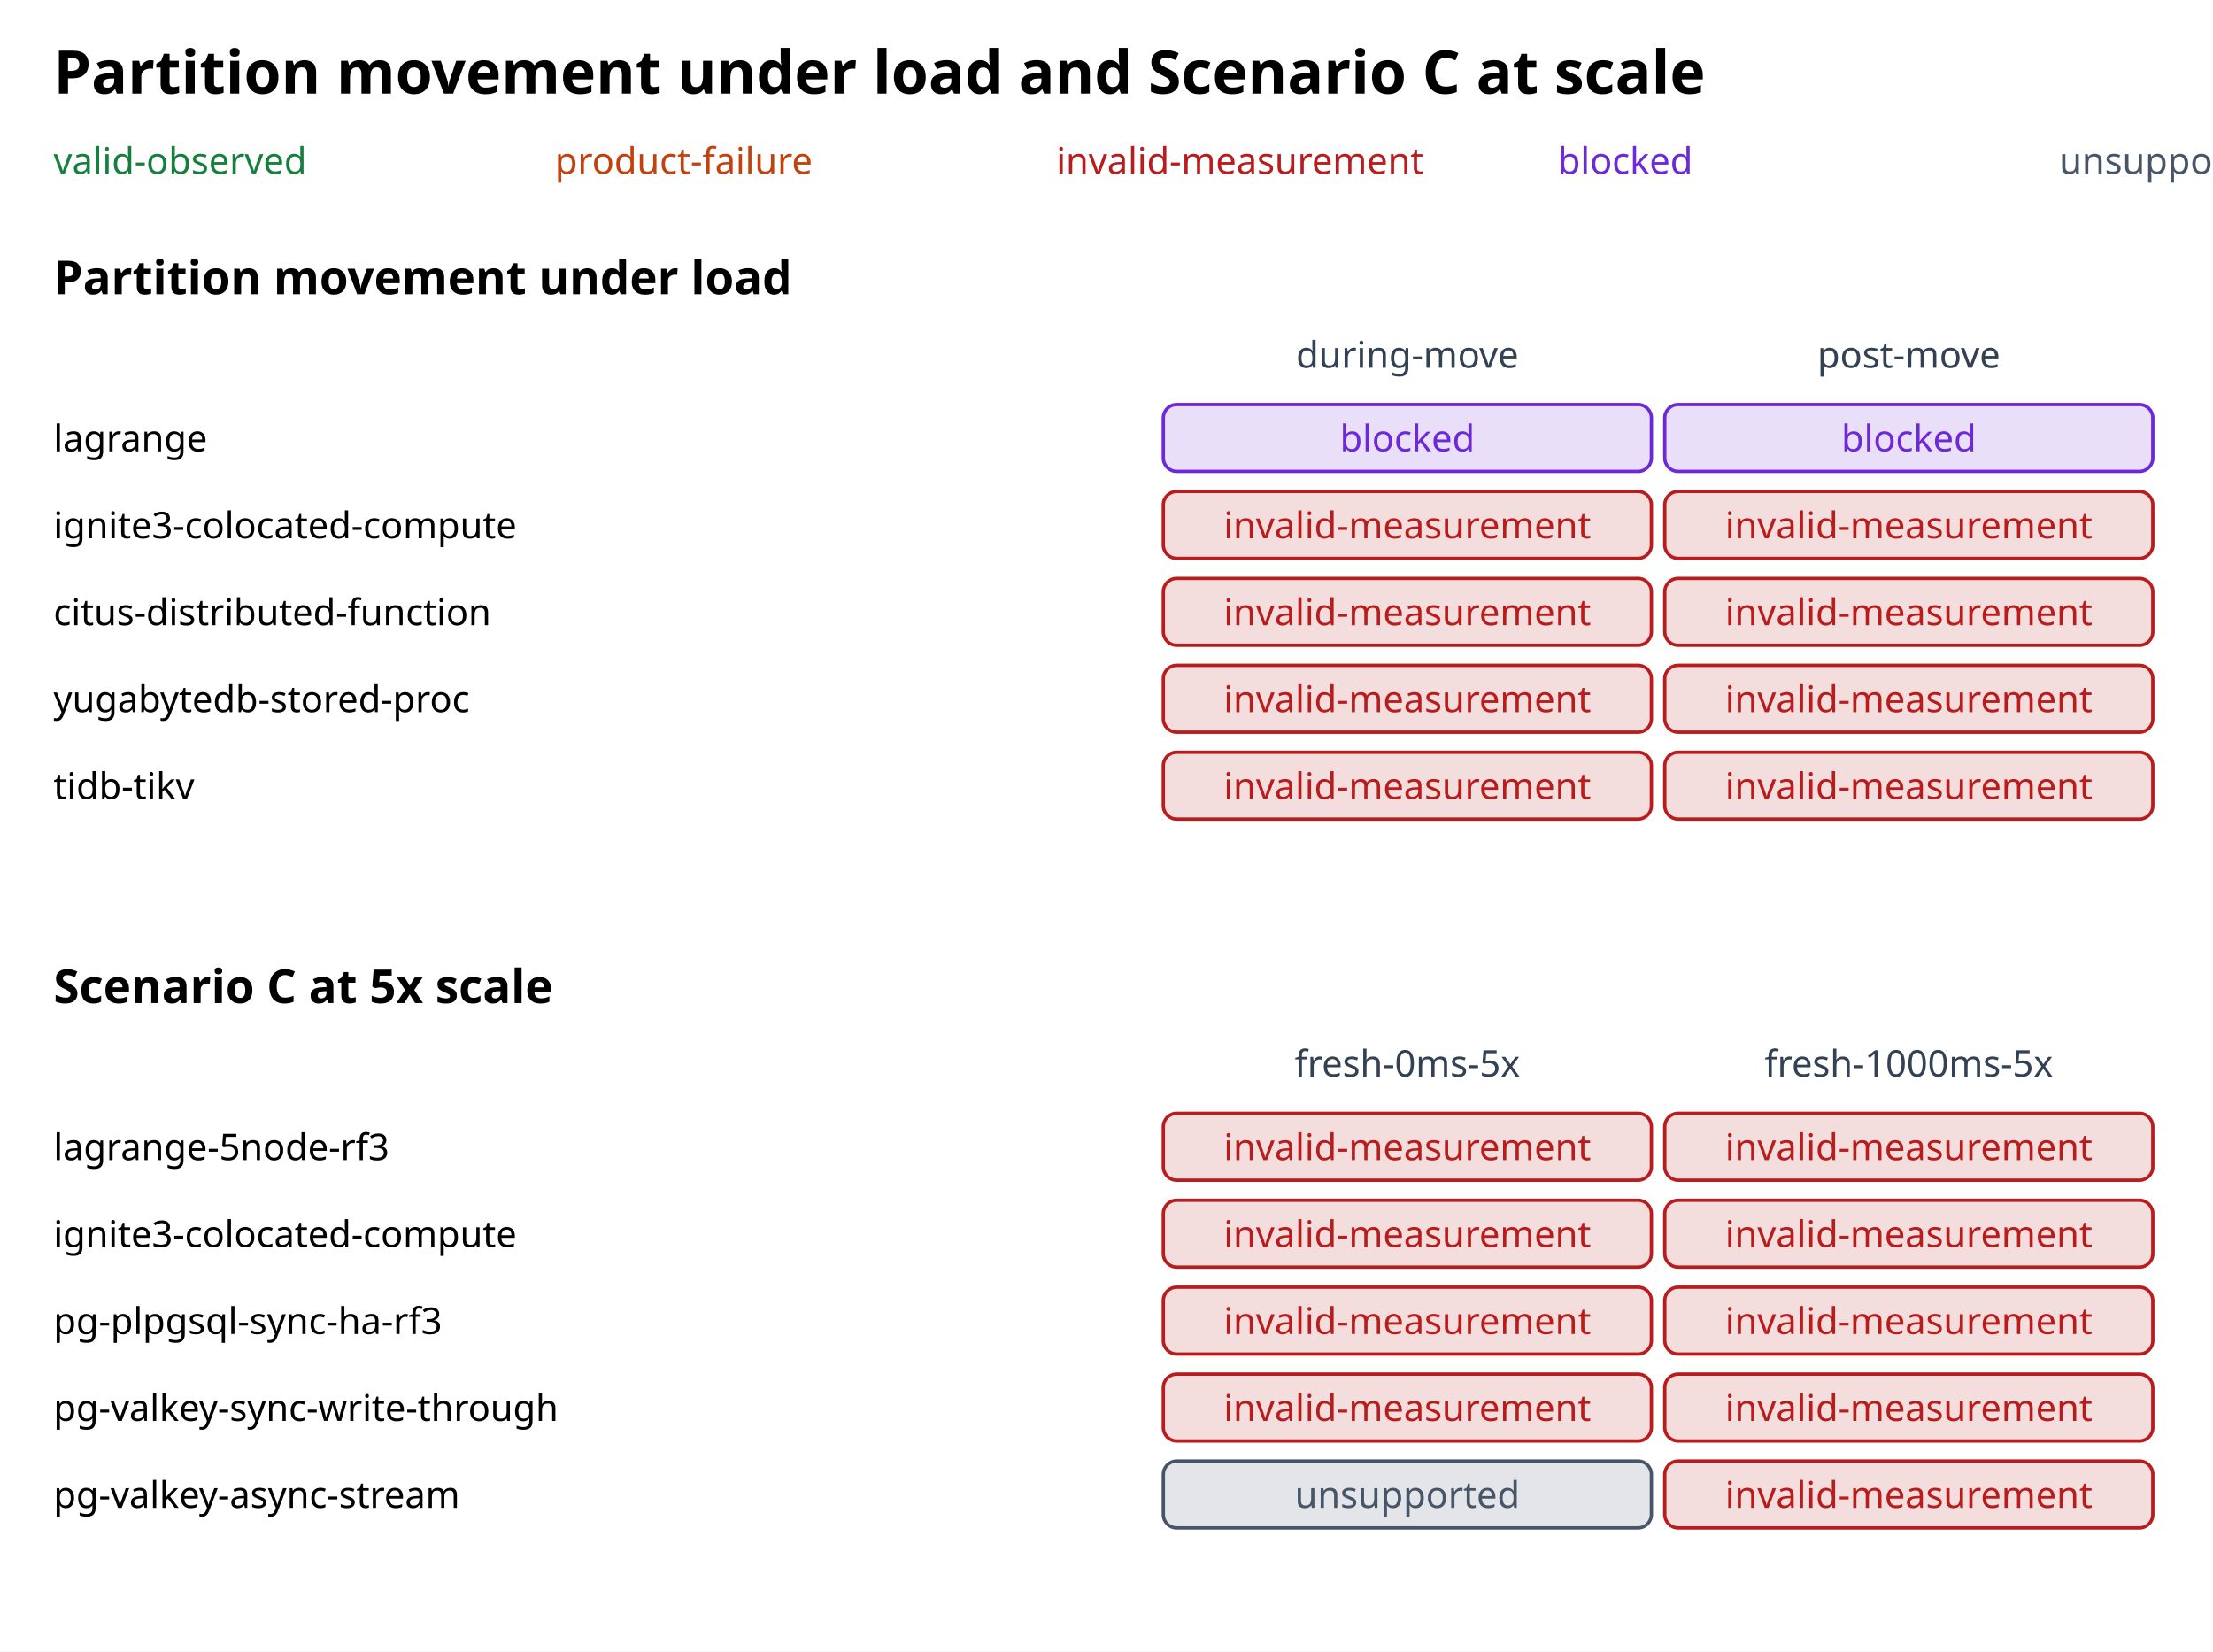
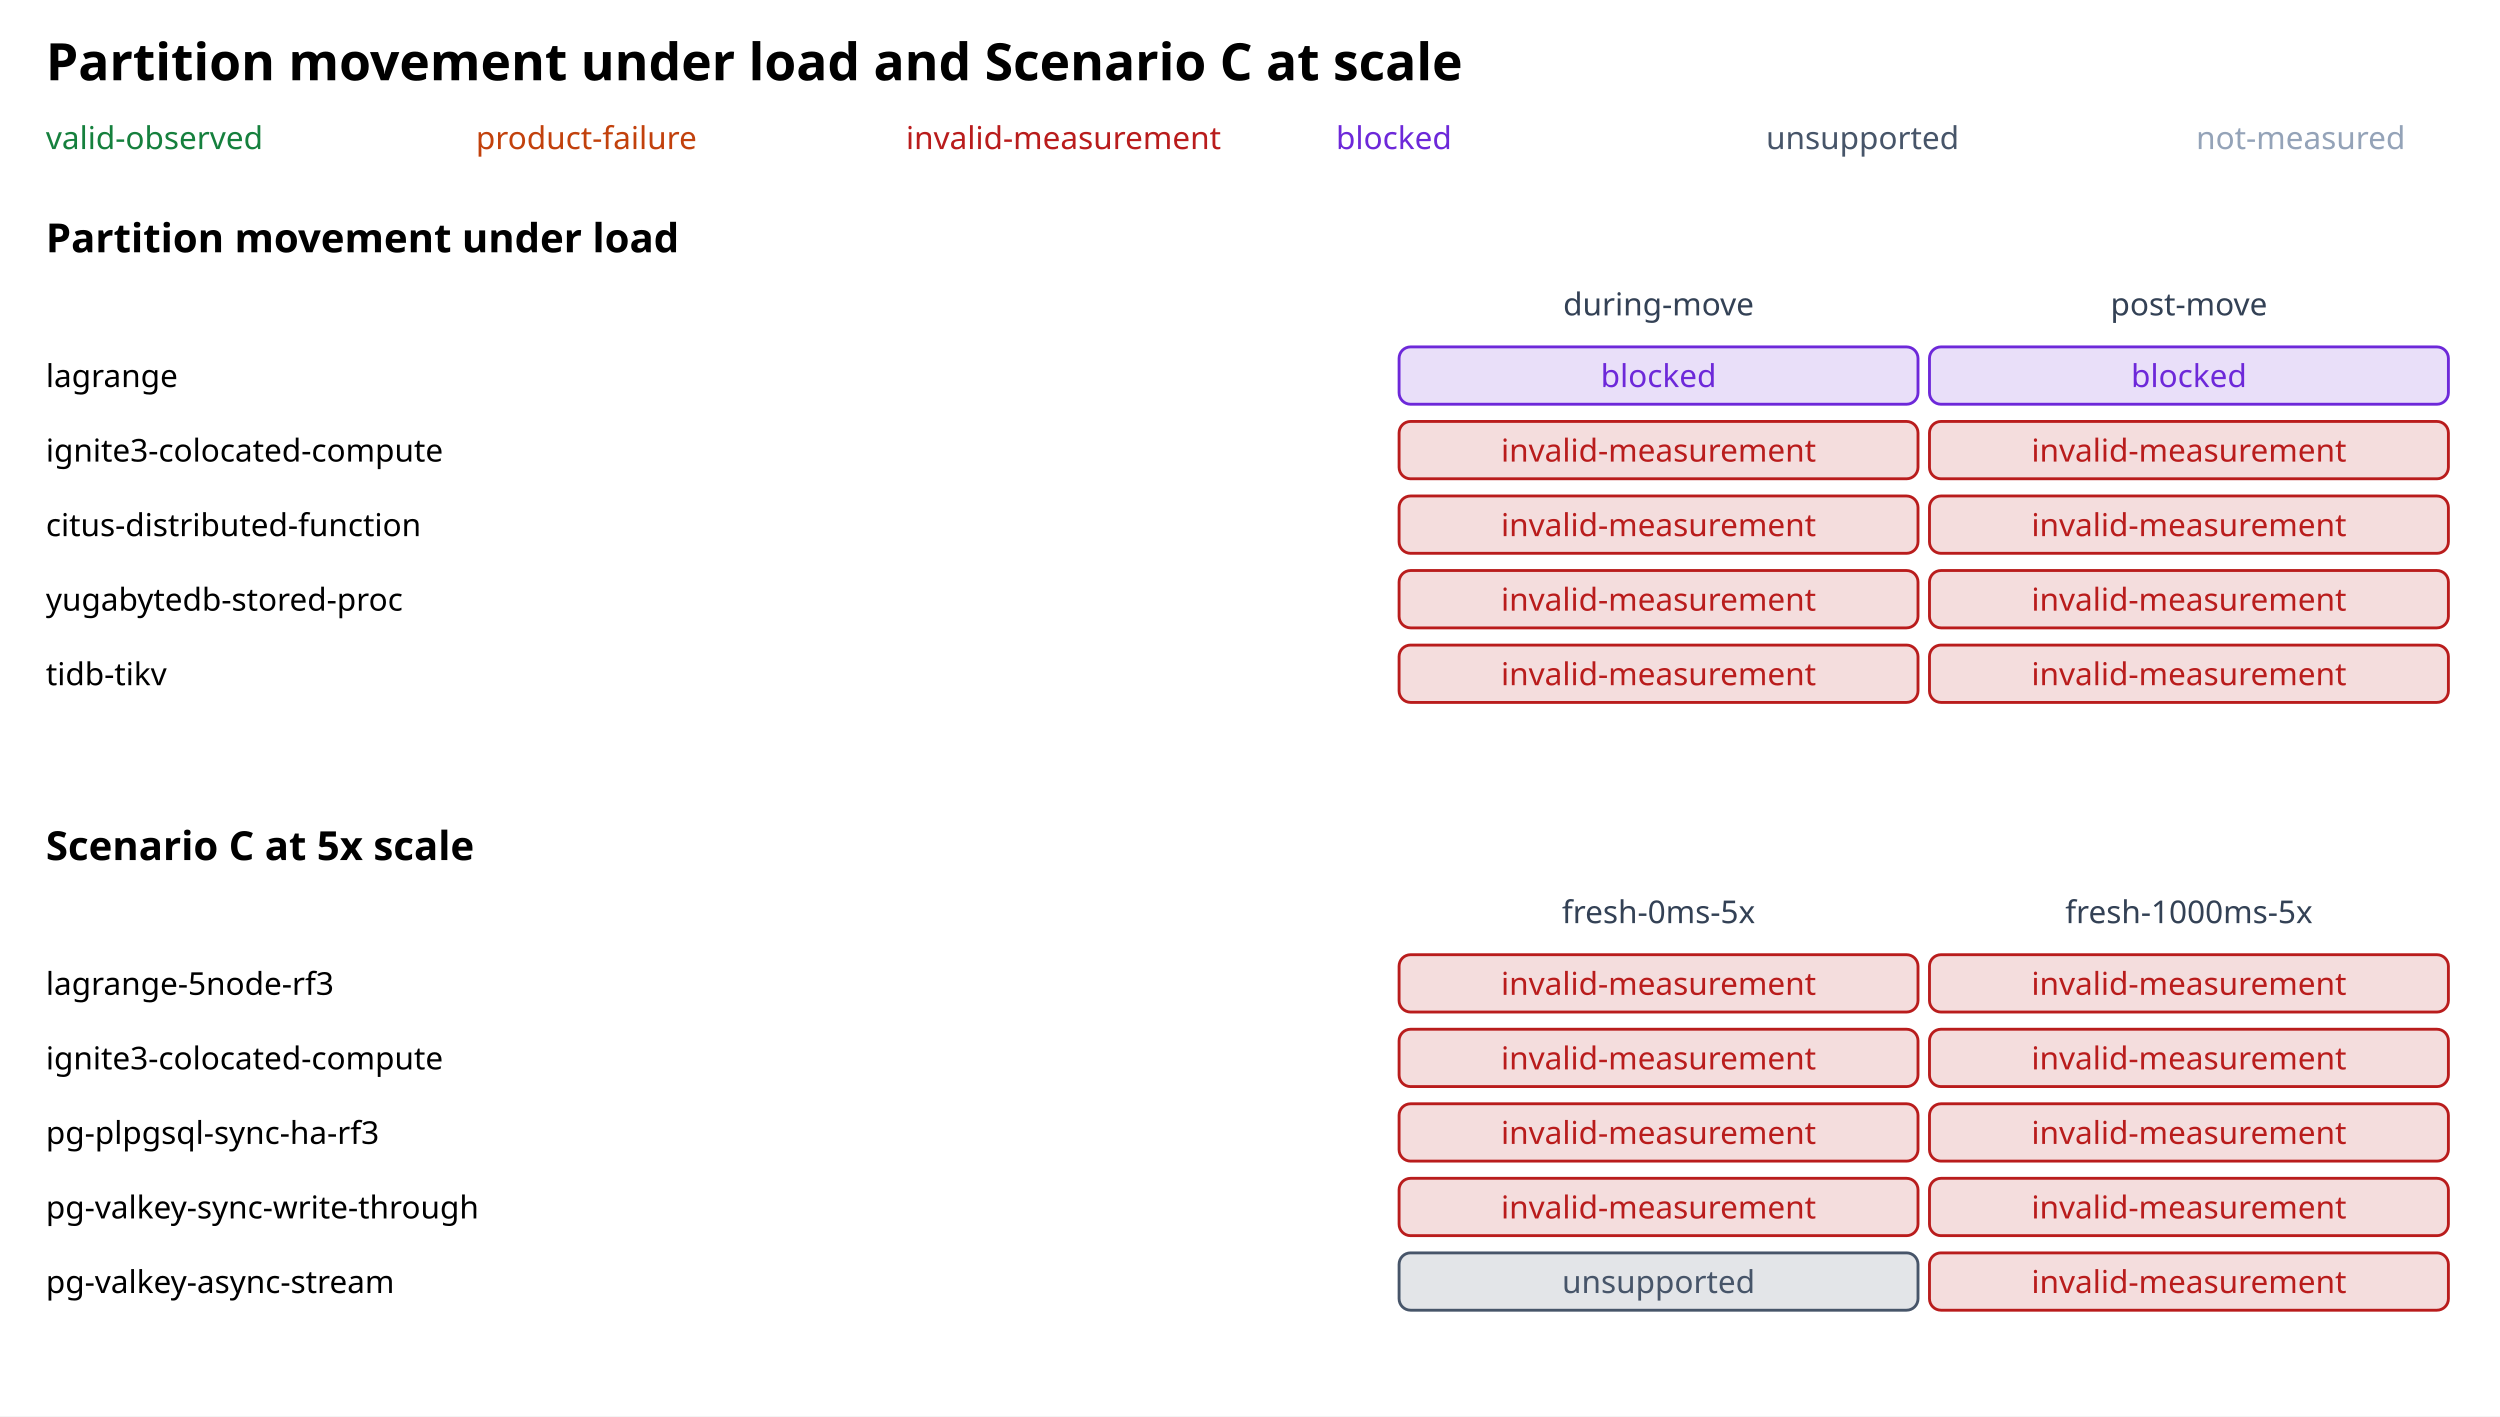
- <svg xmlns="http://www.w3.org/2000/svg" width="662" height="494" viewBox="0 0 662 494" font-family="sans-serif">
+ <svg xmlns="http://www.w3.org/2000/svg" width="872" height="494" viewBox="0 0 872 494" font-family="sans-serif">
  <rect width="100%" height="100%" fill="#ffffff" />
  <text x="16" y="28" font-size="18" font-weight="700">Partition movement under load and Scenario C at scale</text>
  <text x="16" y="52" font-size="11" fill="#15803d">valid-observed</text>
  <text x="166" y="52" font-size="11" fill="#c2410c">product-failure</text>
  <text x="316" y="52" font-size="11" fill="#b91c1c">invalid-measurement</text>
  <text x="466" y="52" font-size="11" fill="#6d28d9">blocked</text>
  <text x="616" y="52" font-size="11" fill="#475569">unsupported</text>
  <text x="766" y="52" font-size="11" fill="#94a3b8">not-measured</text>
  <text x="16" y="88" font-size="14" font-weight="600">Partition movement under load</text>
-   <text x="421" y="110" text-anchor="middle" font-size="11" fill="#334155">during-move</text>
-   <text x="571" y="110" text-anchor="middle" font-size="11" fill="#334155">post-move</text>
+   <text x="578.5" y="110" text-anchor="middle" font-size="11" fill="#334155">during-move</text>
+   <text x="763.5" y="110" text-anchor="middle" font-size="11" fill="#334155">post-move</text>
  <text x="16" y="135" font-size="11">lagrange</text>
  <g>
-     <rect x="348" y="121" width="146" height="20" rx="4" fill="#6d28d9" fill-opacity="0.15" stroke="#6d28d9" />
-     <text x="421" y="135" text-anchor="middle" font-size="11" fill="#6d28d9">blocked</text>
+     <rect x="488" y="121" width="181" height="20" rx="4" fill="#6d28d9" fill-opacity="0.15" stroke="#6d28d9" />
+     <text x="578.5" y="135" text-anchor="middle" font-size="11" fill="#6d28d9">blocked</text>
  </g>
  <g>
-     <rect x="498" y="121" width="146" height="20" rx="4" fill="#6d28d9" fill-opacity="0.15" stroke="#6d28d9" />
-     <text x="571" y="135" text-anchor="middle" font-size="11" fill="#6d28d9">blocked</text>
+     <rect x="673" y="121" width="181" height="20" rx="4" fill="#6d28d9" fill-opacity="0.15" stroke="#6d28d9" />
+     <text x="763.5" y="135" text-anchor="middle" font-size="11" fill="#6d28d9">blocked</text>
  </g>
  <text x="16" y="161" font-size="11">ignite3-colocated-compute</text>
  <g>
-     <rect x="348" y="147" width="146" height="20" rx="4" fill="#b91c1c" fill-opacity="0.15" stroke="#b91c1c" />
-     <text x="421" y="161" text-anchor="middle" font-size="11" fill="#b91c1c">invalid-measurement</text>
+     <rect x="488" y="147" width="181" height="20" rx="4" fill="#b91c1c" fill-opacity="0.15" stroke="#b91c1c" />
+     <text x="578.5" y="161" text-anchor="middle" font-size="11" fill="#b91c1c">invalid-measurement</text>
  </g>
  <g>
-     <rect x="498" y="147" width="146" height="20" rx="4" fill="#b91c1c" fill-opacity="0.15" stroke="#b91c1c" />
-     <text x="571" y="161" text-anchor="middle" font-size="11" fill="#b91c1c">invalid-measurement</text>
+     <rect x="673" y="147" width="181" height="20" rx="4" fill="#b91c1c" fill-opacity="0.15" stroke="#b91c1c" />
+     <text x="763.5" y="161" text-anchor="middle" font-size="11" fill="#b91c1c">invalid-measurement</text>
  </g>
  <text x="16" y="187" font-size="11">citus-distributed-function</text>
  <g>
-     <rect x="348" y="173" width="146" height="20" rx="4" fill="#b91c1c" fill-opacity="0.15" stroke="#b91c1c" />
-     <text x="421" y="187" text-anchor="middle" font-size="11" fill="#b91c1c">invalid-measurement</text>
+     <rect x="488" y="173" width="181" height="20" rx="4" fill="#b91c1c" fill-opacity="0.15" stroke="#b91c1c" />
+     <text x="578.5" y="187" text-anchor="middle" font-size="11" fill="#b91c1c">invalid-measurement</text>
  </g>
  <g>
-     <rect x="498" y="173" width="146" height="20" rx="4" fill="#b91c1c" fill-opacity="0.15" stroke="#b91c1c" />
-     <text x="571" y="187" text-anchor="middle" font-size="11" fill="#b91c1c">invalid-measurement</text>
+     <rect x="673" y="173" width="181" height="20" rx="4" fill="#b91c1c" fill-opacity="0.15" stroke="#b91c1c" />
+     <text x="763.5" y="187" text-anchor="middle" font-size="11" fill="#b91c1c">invalid-measurement</text>
  </g>
  <text x="16" y="213" font-size="11">yugabytedb-stored-proc</text>
  <g>
-     <rect x="348" y="199" width="146" height="20" rx="4" fill="#b91c1c" fill-opacity="0.15" stroke="#b91c1c" />
-     <text x="421" y="213" text-anchor="middle" font-size="11" fill="#b91c1c">invalid-measurement</text>
+     <rect x="488" y="199" width="181" height="20" rx="4" fill="#b91c1c" fill-opacity="0.15" stroke="#b91c1c" />
+     <text x="578.5" y="213" text-anchor="middle" font-size="11" fill="#b91c1c">invalid-measurement</text>
  </g>
  <g>
-     <rect x="498" y="199" width="146" height="20" rx="4" fill="#b91c1c" fill-opacity="0.15" stroke="#b91c1c" />
-     <text x="571" y="213" text-anchor="middle" font-size="11" fill="#b91c1c">invalid-measurement</text>
+     <rect x="673" y="199" width="181" height="20" rx="4" fill="#b91c1c" fill-opacity="0.15" stroke="#b91c1c" />
+     <text x="763.5" y="213" text-anchor="middle" font-size="11" fill="#b91c1c">invalid-measurement</text>
  </g>
  <text x="16" y="239" font-size="11">tidb-tikv</text>
  <g>
-     <rect x="348" y="225" width="146" height="20" rx="4" fill="#b91c1c" fill-opacity="0.15" stroke="#b91c1c" />
-     <text x="421" y="239" text-anchor="middle" font-size="11" fill="#b91c1c">invalid-measurement</text>
+     <rect x="488" y="225" width="181" height="20" rx="4" fill="#b91c1c" fill-opacity="0.15" stroke="#b91c1c" />
+     <text x="578.5" y="239" text-anchor="middle" font-size="11" fill="#b91c1c">invalid-measurement</text>
  </g>
  <g>
-     <rect x="498" y="225" width="146" height="20" rx="4" fill="#b91c1c" fill-opacity="0.15" stroke="#b91c1c" />
-     <text x="571" y="239" text-anchor="middle" font-size="11" fill="#b91c1c">invalid-measurement</text>
+     <rect x="673" y="225" width="181" height="20" rx="4" fill="#b91c1c" fill-opacity="0.15" stroke="#b91c1c" />
+     <text x="763.5" y="239" text-anchor="middle" font-size="11" fill="#b91c1c">invalid-measurement</text>
  </g>
  <text x="16" y="300" font-size="14" font-weight="600">Scenario C at 5x scale</text>
-   <text x="421" y="322" text-anchor="middle" font-size="11" fill="#334155">fresh-0ms-5x</text>
-   <text x="571" y="322" text-anchor="middle" font-size="11" fill="#334155">fresh-1000ms-5x</text>
+   <text x="578.5" y="322" text-anchor="middle" font-size="11" fill="#334155">fresh-0ms-5x</text>
+   <text x="763.5" y="322" text-anchor="middle" font-size="11" fill="#334155">fresh-1000ms-5x</text>
  <text x="16" y="347" font-size="11">lagrange-5node-rf3</text>
  <g>
-     <rect x="348" y="333" width="146" height="20" rx="4" fill="#b91c1c" fill-opacity="0.15" stroke="#b91c1c" />
-     <text x="421" y="347" text-anchor="middle" font-size="11" fill="#b91c1c">invalid-measurement</text>
+     <rect x="488" y="333" width="181" height="20" rx="4" fill="#b91c1c" fill-opacity="0.15" stroke="#b91c1c" />
+     <text x="578.5" y="347" text-anchor="middle" font-size="11" fill="#b91c1c">invalid-measurement</text>
  </g>
  <g>
-     <rect x="498" y="333" width="146" height="20" rx="4" fill="#b91c1c" fill-opacity="0.15" stroke="#b91c1c" />
-     <text x="571" y="347" text-anchor="middle" font-size="11" fill="#b91c1c">invalid-measurement</text>
+     <rect x="673" y="333" width="181" height="20" rx="4" fill="#b91c1c" fill-opacity="0.15" stroke="#b91c1c" />
+     <text x="763.5" y="347" text-anchor="middle" font-size="11" fill="#b91c1c">invalid-measurement</text>
  </g>
  <text x="16" y="373" font-size="11">ignite3-colocated-compute</text>
  <g>
-     <rect x="348" y="359" width="146" height="20" rx="4" fill="#b91c1c" fill-opacity="0.15" stroke="#b91c1c" />
-     <text x="421" y="373" text-anchor="middle" font-size="11" fill="#b91c1c">invalid-measurement</text>
+     <rect x="488" y="359" width="181" height="20" rx="4" fill="#b91c1c" fill-opacity="0.15" stroke="#b91c1c" />
+     <text x="578.5" y="373" text-anchor="middle" font-size="11" fill="#b91c1c">invalid-measurement</text>
  </g>
  <g>
-     <rect x="498" y="359" width="146" height="20" rx="4" fill="#b91c1c" fill-opacity="0.15" stroke="#b91c1c" />
-     <text x="571" y="373" text-anchor="middle" font-size="11" fill="#b91c1c">invalid-measurement</text>
+     <rect x="673" y="359" width="181" height="20" rx="4" fill="#b91c1c" fill-opacity="0.15" stroke="#b91c1c" />
+     <text x="763.5" y="373" text-anchor="middle" font-size="11" fill="#b91c1c">invalid-measurement</text>
  </g>
  <text x="16" y="399" font-size="11">pg-plpgsql-sync-ha-rf3</text>
  <g>
-     <rect x="348" y="385" width="146" height="20" rx="4" fill="#b91c1c" fill-opacity="0.15" stroke="#b91c1c" />
-     <text x="421" y="399" text-anchor="middle" font-size="11" fill="#b91c1c">invalid-measurement</text>
+     <rect x="488" y="385" width="181" height="20" rx="4" fill="#b91c1c" fill-opacity="0.15" stroke="#b91c1c" />
+     <text x="578.5" y="399" text-anchor="middle" font-size="11" fill="#b91c1c">invalid-measurement</text>
  </g>
  <g>
-     <rect x="498" y="385" width="146" height="20" rx="4" fill="#b91c1c" fill-opacity="0.15" stroke="#b91c1c" />
-     <text x="571" y="399" text-anchor="middle" font-size="11" fill="#b91c1c">invalid-measurement</text>
+     <rect x="673" y="385" width="181" height="20" rx="4" fill="#b91c1c" fill-opacity="0.15" stroke="#b91c1c" />
+     <text x="763.5" y="399" text-anchor="middle" font-size="11" fill="#b91c1c">invalid-measurement</text>
  </g>
  <text x="16" y="425" font-size="11">pg-valkey-sync-write-through</text>
  <g>
-     <rect x="348" y="411" width="146" height="20" rx="4" fill="#b91c1c" fill-opacity="0.15" stroke="#b91c1c" />
-     <text x="421" y="425" text-anchor="middle" font-size="11" fill="#b91c1c">invalid-measurement</text>
+     <rect x="488" y="411" width="181" height="20" rx="4" fill="#b91c1c" fill-opacity="0.15" stroke="#b91c1c" />
+     <text x="578.5" y="425" text-anchor="middle" font-size="11" fill="#b91c1c">invalid-measurement</text>
  </g>
  <g>
-     <rect x="498" y="411" width="146" height="20" rx="4" fill="#b91c1c" fill-opacity="0.15" stroke="#b91c1c" />
-     <text x="571" y="425" text-anchor="middle" font-size="11" fill="#b91c1c">invalid-measurement</text>
+     <rect x="673" y="411" width="181" height="20" rx="4" fill="#b91c1c" fill-opacity="0.15" stroke="#b91c1c" />
+     <text x="763.5" y="425" text-anchor="middle" font-size="11" fill="#b91c1c">invalid-measurement</text>
  </g>
  <text x="16" y="451" font-size="11">pg-valkey-async-stream</text>
  <g>
-     <rect x="348" y="437" width="146" height="20" rx="4" fill="#475569" fill-opacity="0.15" stroke="#475569" />
-     <text x="421" y="451" text-anchor="middle" font-size="11" fill="#475569">unsupported</text>
+     <rect x="488" y="437" width="181" height="20" rx="4" fill="#475569" fill-opacity="0.15" stroke="#475569" />
+     <text x="578.5" y="451" text-anchor="middle" font-size="11" fill="#475569">unsupported</text>
  </g>
  <g>
-     <rect x="498" y="437" width="146" height="20" rx="4" fill="#b91c1c" fill-opacity="0.15" stroke="#b91c1c" />
-     <text x="571" y="451" text-anchor="middle" font-size="11" fill="#b91c1c">invalid-measurement</text>
+     <rect x="673" y="437" width="181" height="20" rx="4" fill="#b91c1c" fill-opacity="0.15" stroke="#b91c1c" />
+     <text x="763.5" y="451" text-anchor="middle" font-size="11" fill="#b91c1c">invalid-measurement</text>
  </g>
</svg>
